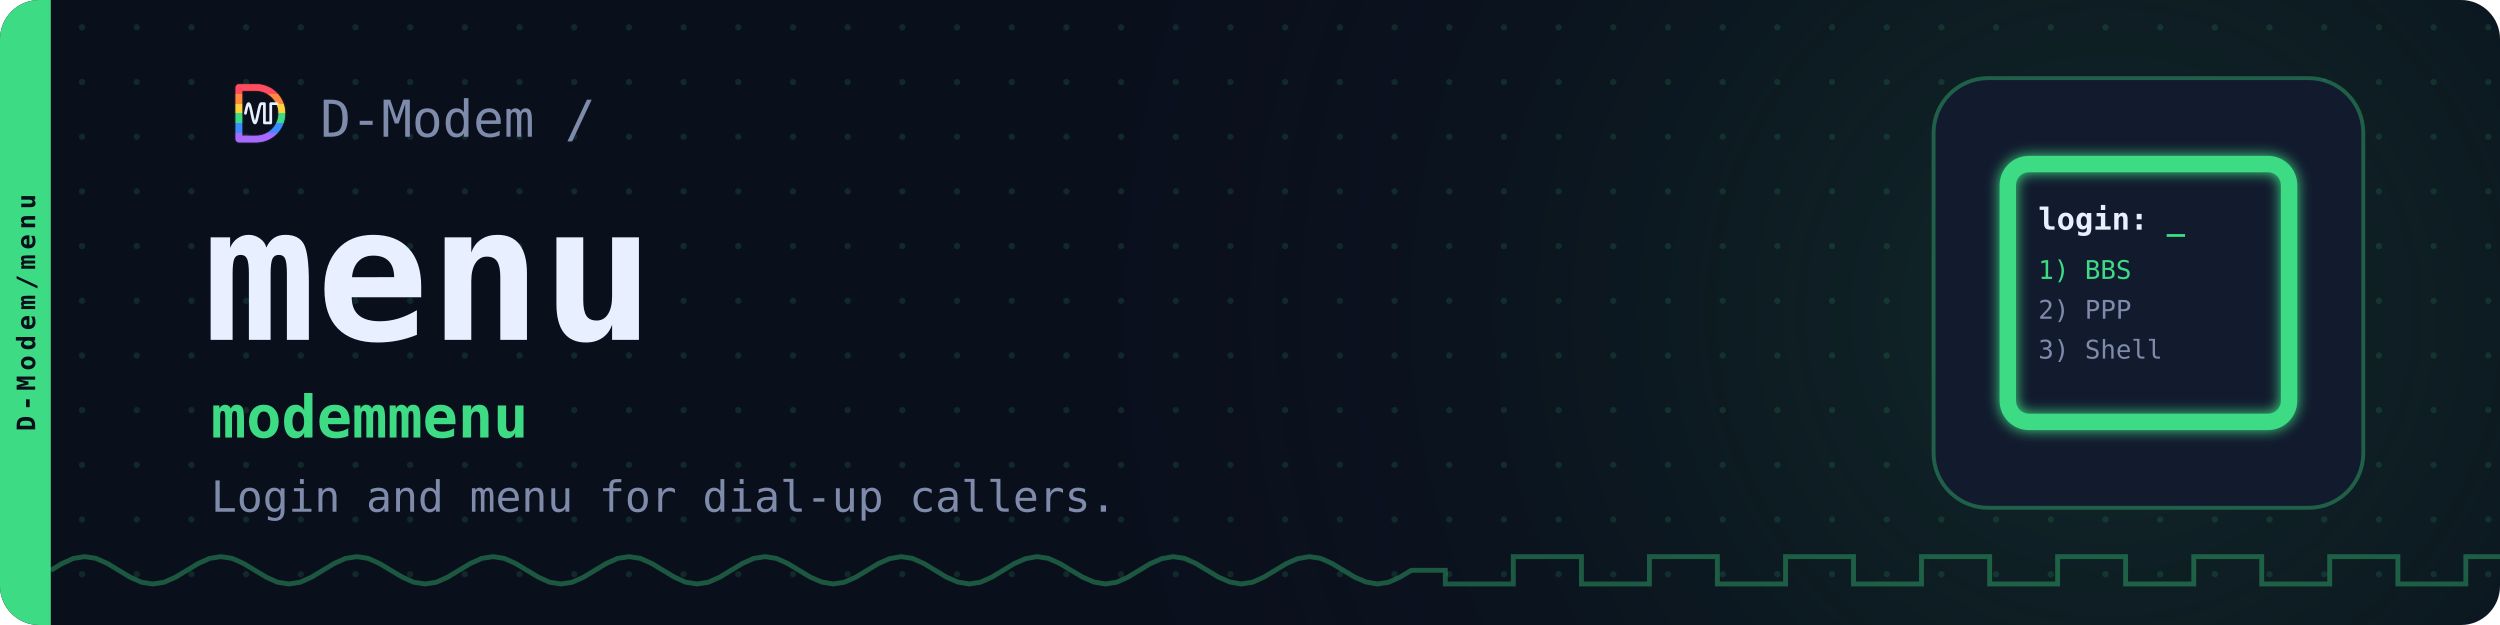
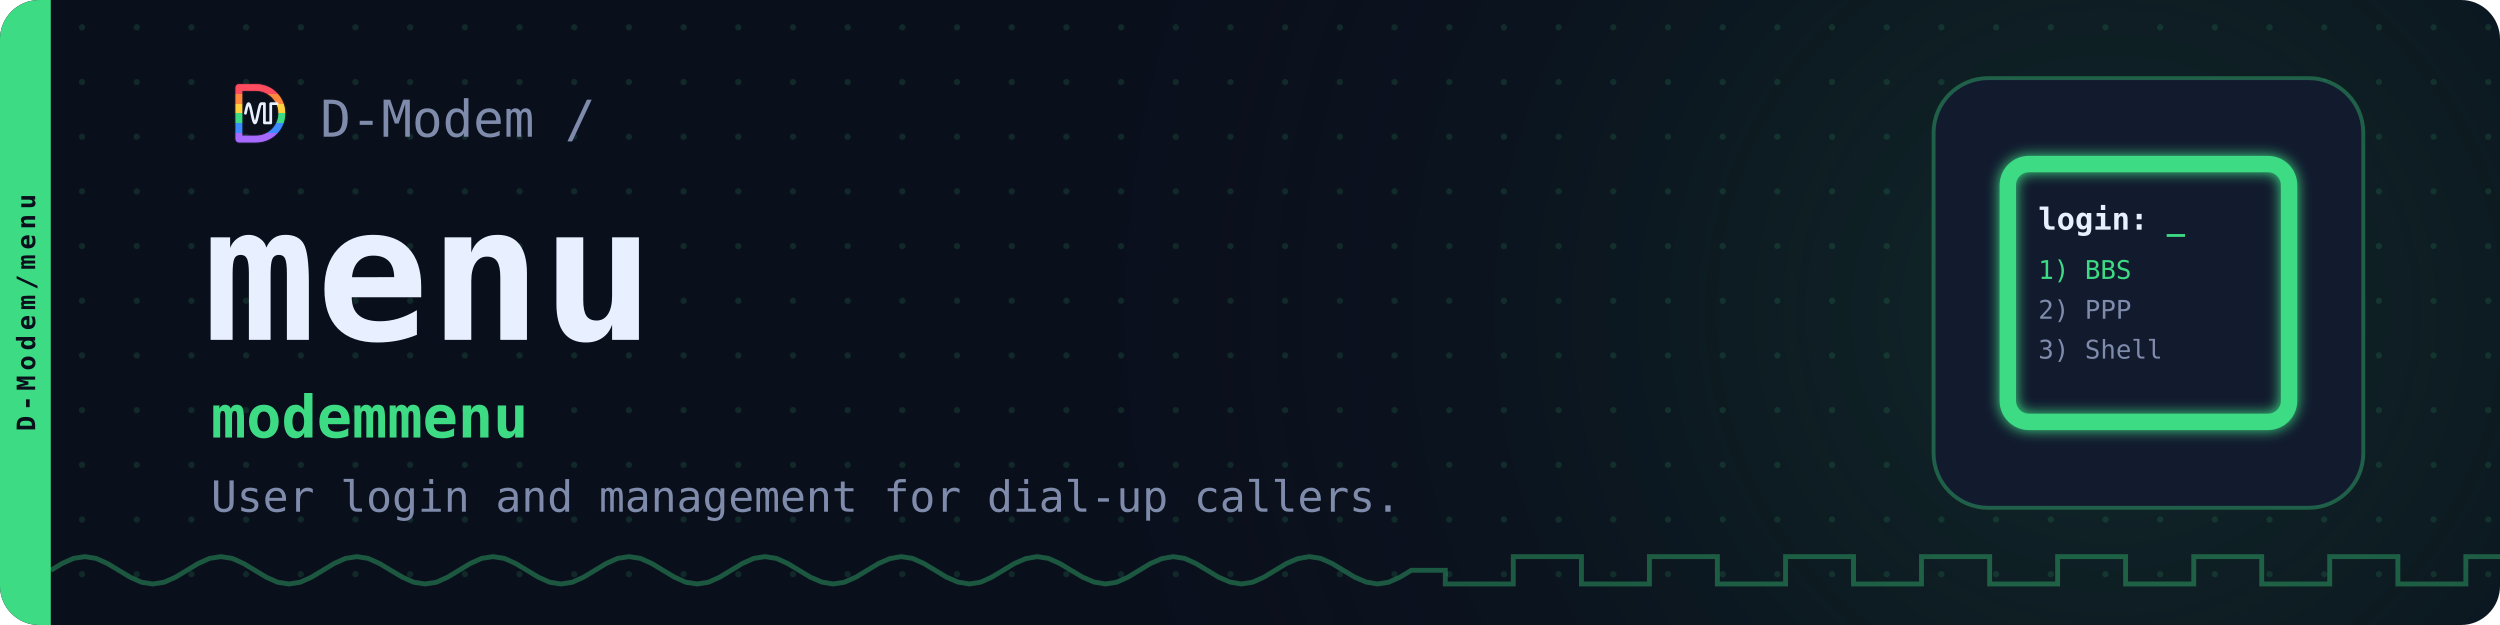
<svg xmlns="http://www.w3.org/2000/svg" width="1280" height="320" viewBox="0 0 1280 320">
  <defs>
    <pattern id="qam" width="28" height="28" patternUnits="userSpaceOnUse">
      <circle cx="14" cy="14" r="1.6" fill="#3ddc84" opacity="0.13" />
    </pattern>
    <radialGradient id="vig" cx="50%" cy="45%" r="75%">
      <stop offset="0" stop-color="#3ddc84" stop-opacity="0.10" />
      <stop offset="1" stop-color="#0a0f1c" stop-opacity="0" />
    </radialGradient>
    <radialGradient id="vig2" gradientUnits="userSpaceOnUse" cx="280" cy="320" r="520">
      <stop offset="0" stop-color="#3ddc84" stop-opacity="0.12" />
      <stop offset="1" stop-color="#0a0f1c" stop-opacity="0" />
    </radialGradient>
    <linearGradient id="books" gradientUnits="userSpaceOnUse" x1="0" y1="81" x2="0" y2="419">
      <stop offset="0" stop-color="#ff4d5e" />
      <stop offset="0.167" stop-color="#ff4d5e" />
      <stop offset="0.167" stop-color="#ff8a3d" />
      <stop offset="0.333" stop-color="#ff8a3d" />
      <stop offset="0.333" stop-color="#ffd23d" />
      <stop offset="0.5" stop-color="#ffd23d" />
      <stop offset="0.5" stop-color="#3ddc84" />
      <stop offset="0.667" stop-color="#3ddc84" />
      <stop offset="0.667" stop-color="#3d8bff" />
      <stop offset="0.833" stop-color="#3d8bff" />
      <stop offset="0.833" stop-color="#a66bff" />
      <stop offset="1" stop-color="#a66bff" />
    </linearGradient>
    <filter id="glow" x="-30%" y="-30%" width="160%" height="160%">
      <feGaussianBlur stdDeviation="6" result="b" />
      <feMerge>
        <feMergeNode in="b" />
        <feMergeNode in="SourceGraphic" />
      </feMerge>
    </filter>
  </defs>
  <defs>
    <clipPath id="card">
      <rect width="1280" height="320" rx="20" />
    </clipPath>
    <radialGradient id="vig3" gradientUnits="userSpaceOnUse" cx="1080" cy="160" r="560">
      <stop offset="0" stop-color="#3ddc84" stop-opacity="0.14" />
      <stop offset="1" stop-color="#0a0f1c" stop-opacity="0" />
    </radialGradient>
    <linearGradient id="bookspine" gradientUnits="userSpaceOnUse" x1="0" y1="0" x2="0" y2="320">
      <stop offset="0" stop-color="#ff4d5e" />
      <stop offset="0.167" stop-color="#ff4d5e" />
      <stop offset="0.167" stop-color="#ff8a3d" />
      <stop offset="0.333" stop-color="#ff8a3d" />
      <stop offset="0.333" stop-color="#ffd23d" />
      <stop offset="0.5" stop-color="#ffd23d" />
      <stop offset="0.5" stop-color="#3ddc84" />
      <stop offset="0.667" stop-color="#3ddc84" />
      <stop offset="0.667" stop-color="#3d8bff" />
      <stop offset="0.833" stop-color="#3d8bff" />
      <stop offset="0.833" stop-color="#a66bff" />
      <stop offset="1" stop-color="#a66bff" />
    </linearGradient>
  </defs>
  <g clip-path="url(#card)">
    <rect width="1280" height="320" fill="#0a0f1c" />
    <rect width="1280" height="320" fill="url(#qam)" />
    <rect width="1280" height="320" fill="url(#vig3)" />
    <rect width="26" height="320" fill="#3ddc84" />
    <text transform="translate(18 160.0) rotate(-90)" text-anchor="middle" font-family="'SauceCodePro Nerd Font Mono', 'Source Code Pro', monospace" font-weight="800" font-size="13" letter-spacing="2.5" fill="#0a0f1c">D-Modem/menu</text>
    <g transform="translate(110 36)">
      <g transform="scale(0.088)">
        <path d="M140 100 H240 A150 150 0 0 1 240 400 H140 Z" fill="none" stroke="url(#books)" stroke-width="38" stroke-linejoin="round" filter="url(#glow)" />
        <path d="M178.0,250.0 L178.8,246.3 L179.5,242.7 L180.3,239.1 L181.1,235.5 L181.8,232.0 L182.6,228.6 L183.4,225.2 L184.1,222.0 L184.9,218.9 L185.7,215.9 L186.4,213.1 L187.2,210.4 L188.0,207.9 L188.7,205.6 L189.5,203.4 L190.3,201.5 L191.0,199.8 L191.8,198.3 L192.6,197.0 L193.3,195.9 L194.1,195.1 L194.9,194.5 L195.6,194.1 L196.4,194.0 L197.2,194.1 L197.9,194.5 L198.7,195.1 L199.5,195.9 L200.2,197.0 L201.0,198.3 L201.8,199.8 L202.5,201.5 L203.3,203.4 L204.1,205.6 L204.8,207.9 L205.6,210.4 L206.4,213.1 L207.1,215.9 L207.9,218.9 L208.7,222.0 L209.4,225.2 L210.2,228.6 L211.0,232.0 L211.7,235.5 L212.5,239.1 L213.3,242.7 L214.0,246.3 L214.8,250.0 L215.6,253.7 L216.3,257.3 L217.1,260.9 L217.9,264.5 L218.6,268.0 L219.4,271.4 L220.2,274.8 L220.9,278.0 L221.7,281.1 L222.5,284.1 L223.2,286.9 L224.0,289.6 L224.8,292.1 L225.5,294.4 L226.3,296.6 L227.1,298.5 L227.8,300.2 L228.6,301.7 L229.4,303.0 L230.1,304.1 L230.9,304.9 L231.7,305.5 L232.4,305.9 L233.2,306.0 L234.0,305.9 L234.7,305.5 L235.5,304.9 L236.3,304.1 L237.0,303.0 L237.8,301.7 L238.6,300.2 L239.3,298.5 L240.1,296.6 L240.9,294.4 L241.6,292.1 L242.4,289.6 L243.2,286.9 L243.9,284.1 L244.7,281.1 L245.5,278.0 L246.2,274.8 L247.0,271.4 L247.8,268.0 L248.5,264.5 L249.3,260.9 L250.1,257.3 L250.8,253.7 L251.6,250.0 L252.4,246.3 L253.1,242.7 L253.9,239.1 L254.7,235.5 L255.4,232.0 L256.2,228.6 L257.0,225.2 L257.7,222.0 L258.5,218.9 L259.3,215.9 L260.0,213.1 L260.8,210.4 L261.6,207.9 L262.3,205.6 L263.1,203.4 L263.9,201.5 L264.6,199.8 L265.4,198.3 L266.2,197.0 L266.9,195.9 L267.7,195.1 L268.5,194.5 L269.2,194.1 L270.0,194.0 H288.4 V306.0 H325.2 V194.0 H362.0" fill="none" stroke="#e8f0ff" stroke-width="16" stroke-linecap="round" stroke-linejoin="round" />
      </g>
    </g>
    <text x="164" y="70" font-family="'SauceCodePro Nerd Font Mono', 'Source Code Pro', monospace" font-size="26" fill="#7f8bab">D-Modem /</text>
    <text x="104" y="174" font-family="'SauceCodePro Nerd Font Mono', 'Source Code Pro', monospace" font-weight="800" font-size="96" fill="#e8f0ff">menu</text>
    <text x="108" y="224" font-family="'SauceCodePro Nerd Font Mono', 'Source Code Pro', monospace" font-weight="700" font-size="30" fill="#3ddc84">modemmenu</text>
-     <text x="108" y="262" font-family="'SauceCodePro Nerd Font Mono', 'Source Code Pro', monospace" font-size="22" fill="#7f8bab">Login and menu for dial-up callers.</text>
+     <text x="108" y="262" font-family="'SauceCodePro Nerd Font Mono', 'Source Code Pro', monospace" font-size="22" fill="#7f8bab">User login and management for dial-up callers.</text>
    <rect x="990" y="40" width="220" height="220" rx="28" fill="#121a2e" stroke="#3ddc84" stroke-opacity="0.35" stroke-width="2" />
    <g transform="translate(1010 60) scale(0.6)">
      <rect x="30" y="40" width="240" height="220" rx="18" stroke="#3ddc84" stroke-width="14" stroke-linecap="round" stroke-linejoin="round" fill="none" filter="url(#glow)" />
      <text x="56" y="96" font-family="'SauceCodePro Nerd Font Mono', 'Source Code Pro', monospace" font-size="26" font-weight="700" fill="#e8f0ff">login: <tspan fill="#3ddc84">_</tspan>
      </text>
      <text x="56" y="138" font-family="'SauceCodePro Nerd Font Mono', 'Source Code Pro', monospace" font-size="22" fill="#3ddc84">1) BBS</text>
      <text x="56" y="172" font-family="'SauceCodePro Nerd Font Mono', 'Source Code Pro', monospace" font-size="22" fill="#7f8bab">2) PPP</text>
      <text x="56" y="206" font-family="'SauceCodePro Nerd Font Mono', 'Source Code Pro', monospace" font-size="22" fill="#7f8bab">3) Shell</text>
    </g>
    <path d="M26.0,292.0 L31.8,288.5 L37.6,285.9 L43.4,285.0 L49.2,285.9 L55.0,288.5 L60.8,292.0 L66.6,295.5 L72.4,298.1 L78.2,299.0 L84.0,298.1 L89.9,295.5 L95.7,292.0 L101.5,288.5 L107.3,285.9 L113.1,285.0 L118.9,285.9 L124.7,288.5 L130.5,292.0 L136.3,295.5 L142.1,298.1 L147.9,299.0 L153.7,298.1 L159.5,295.5 L165.3,292.0 L171.1,288.5 L176.9,285.9 L182.7,285.0 L188.5,285.9 L194.3,288.5 L200.1,292.0 L206.0,295.5 L211.8,298.1 L217.6,299.0 L223.4,298.1 L229.2,295.5 L235.0,292.0 L240.8,288.5 L246.6,285.9 L252.4,285.0 L258.2,285.9 L264.0,288.5 L269.8,292.0 L275.6,295.5 L281.4,298.1 L287.2,299.0 L293.0,298.1 L298.8,295.5 L304.6,292.0 L310.4,288.5 L316.2,285.9 L322.1,285.0 L327.9,285.9 L333.7,288.5 L339.5,292.0 L345.3,295.5 L351.1,298.1 L356.9,299.0 L362.7,298.1 L368.5,295.5 L374.3,292.0 L380.1,288.5 L385.9,285.9 L391.7,285.0 L397.5,285.9 L403.3,288.5 L409.1,292.0 L414.9,295.5 L420.7,298.0 L426.5,299.0 L432.3,298.1 L438.2,295.5 L444.0,292.0 L449.8,288.5 L455.6,286.0 L461.4,285.0 L467.2,285.9 L473.0,288.5 L478.8,292.0 L484.6,295.5 L490.4,298.0 L496.2,299.0 L502.0,298.1 L507.8,295.5 L513.6,292.0 L519.4,288.5 L525.2,286.0 L531.0,285.0 L536.8,285.9 L542.6,288.5 L548.4,292.0 L554.3,295.5 L560.1,298.0 L565.9,299.0 L571.7,298.1 L577.5,295.5 L583.3,292.0 L589.1,288.5 L594.9,286.0 L600.7,285.0 L606.5,285.9 L612.3,288.5 L618.1,292.0 L623.9,295.5 L629.7,298.0 L635.5,299.0 L641.3,298.1 L647.1,295.5 L652.9,292.0 L658.7,288.5 L664.5,286.0 L670.4,285.0 L676.2,285.9 L682.0,288.5 L687.8,292.0 L693.6,295.5 L699.4,298.0 L705.2,299.0 L711.0,298.1 L716.8,295.5 L722.6,292.0 H740.0 V299.0 H774.8 V285.0 H809.7 V299.0 H844.5 V285.0 H879.3 V299.0 H914.2 V285.0 H949.0 V299.0 H983.8 V285.0 H1018.7 V299.0 H1053.5 V285.0 H1088.3 V299.0 H1123.2 V285.0 H1158.0 V299.0 H1192.8 V285.0 H1227.7 V299.0 H1262.5 V285.0 H1280.0" fill="none" stroke="#3ddc84" stroke-opacity="0.35" stroke-width="2.5" />
  </g>
</svg>
